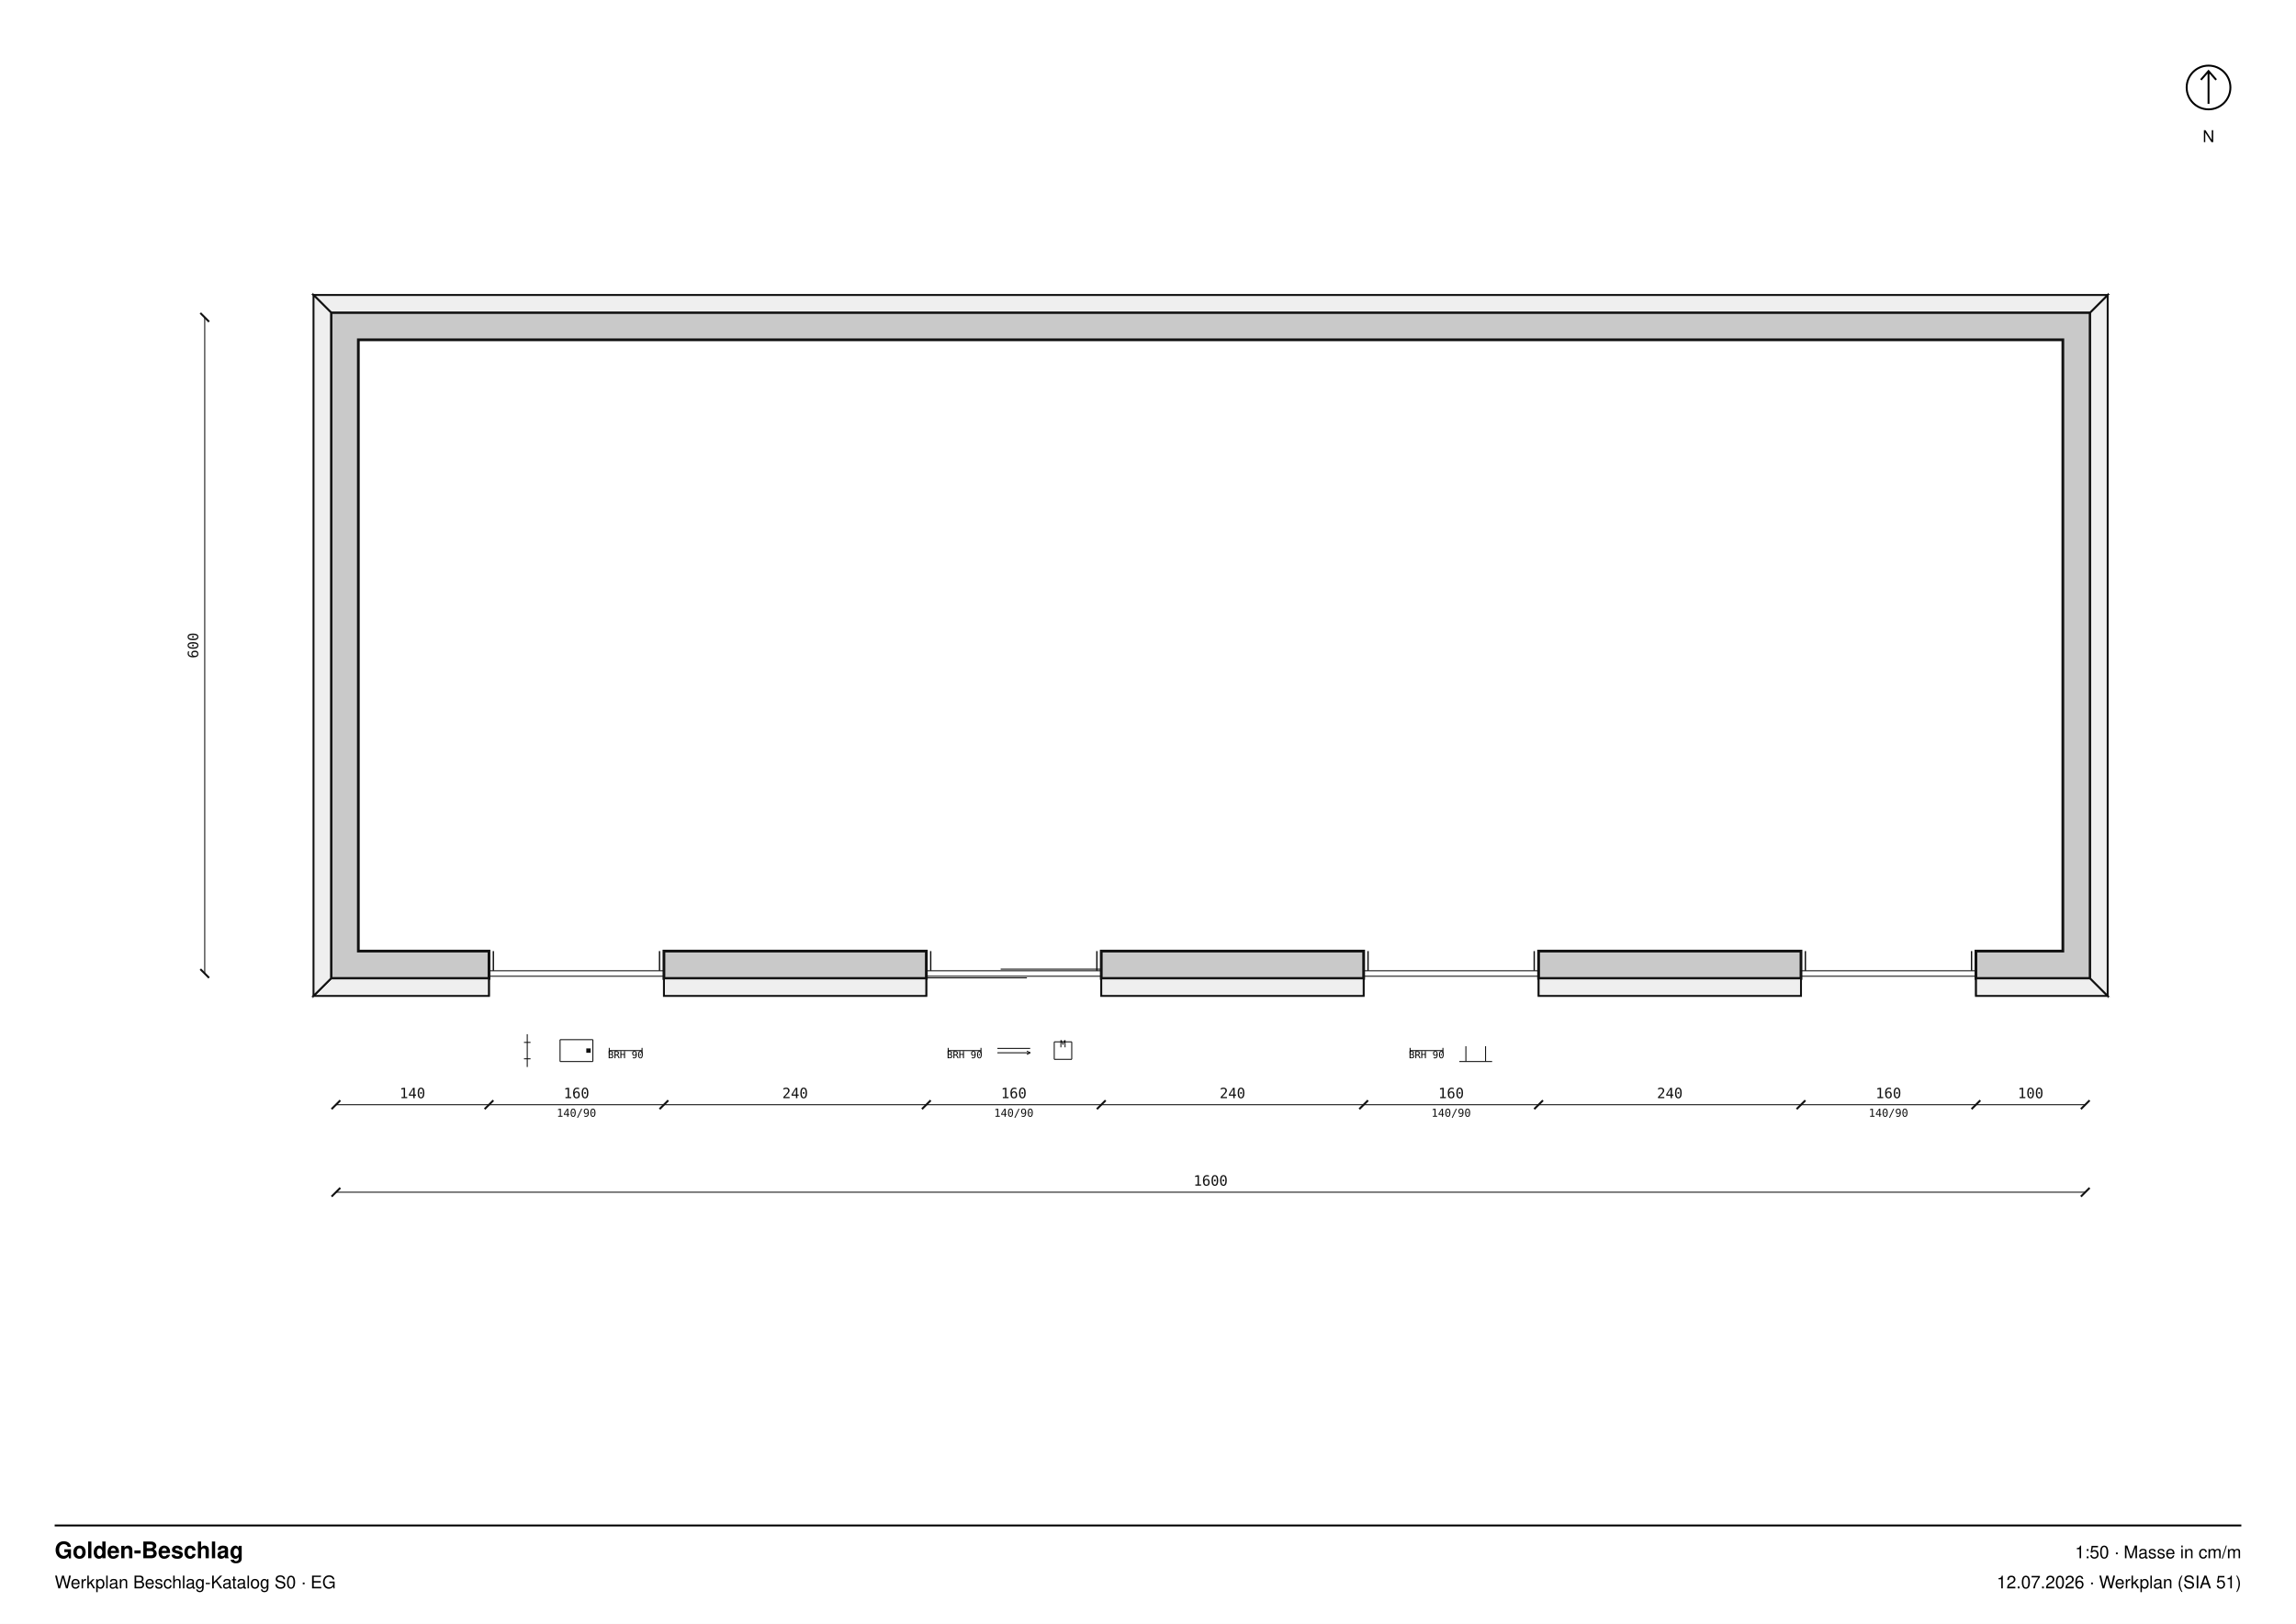
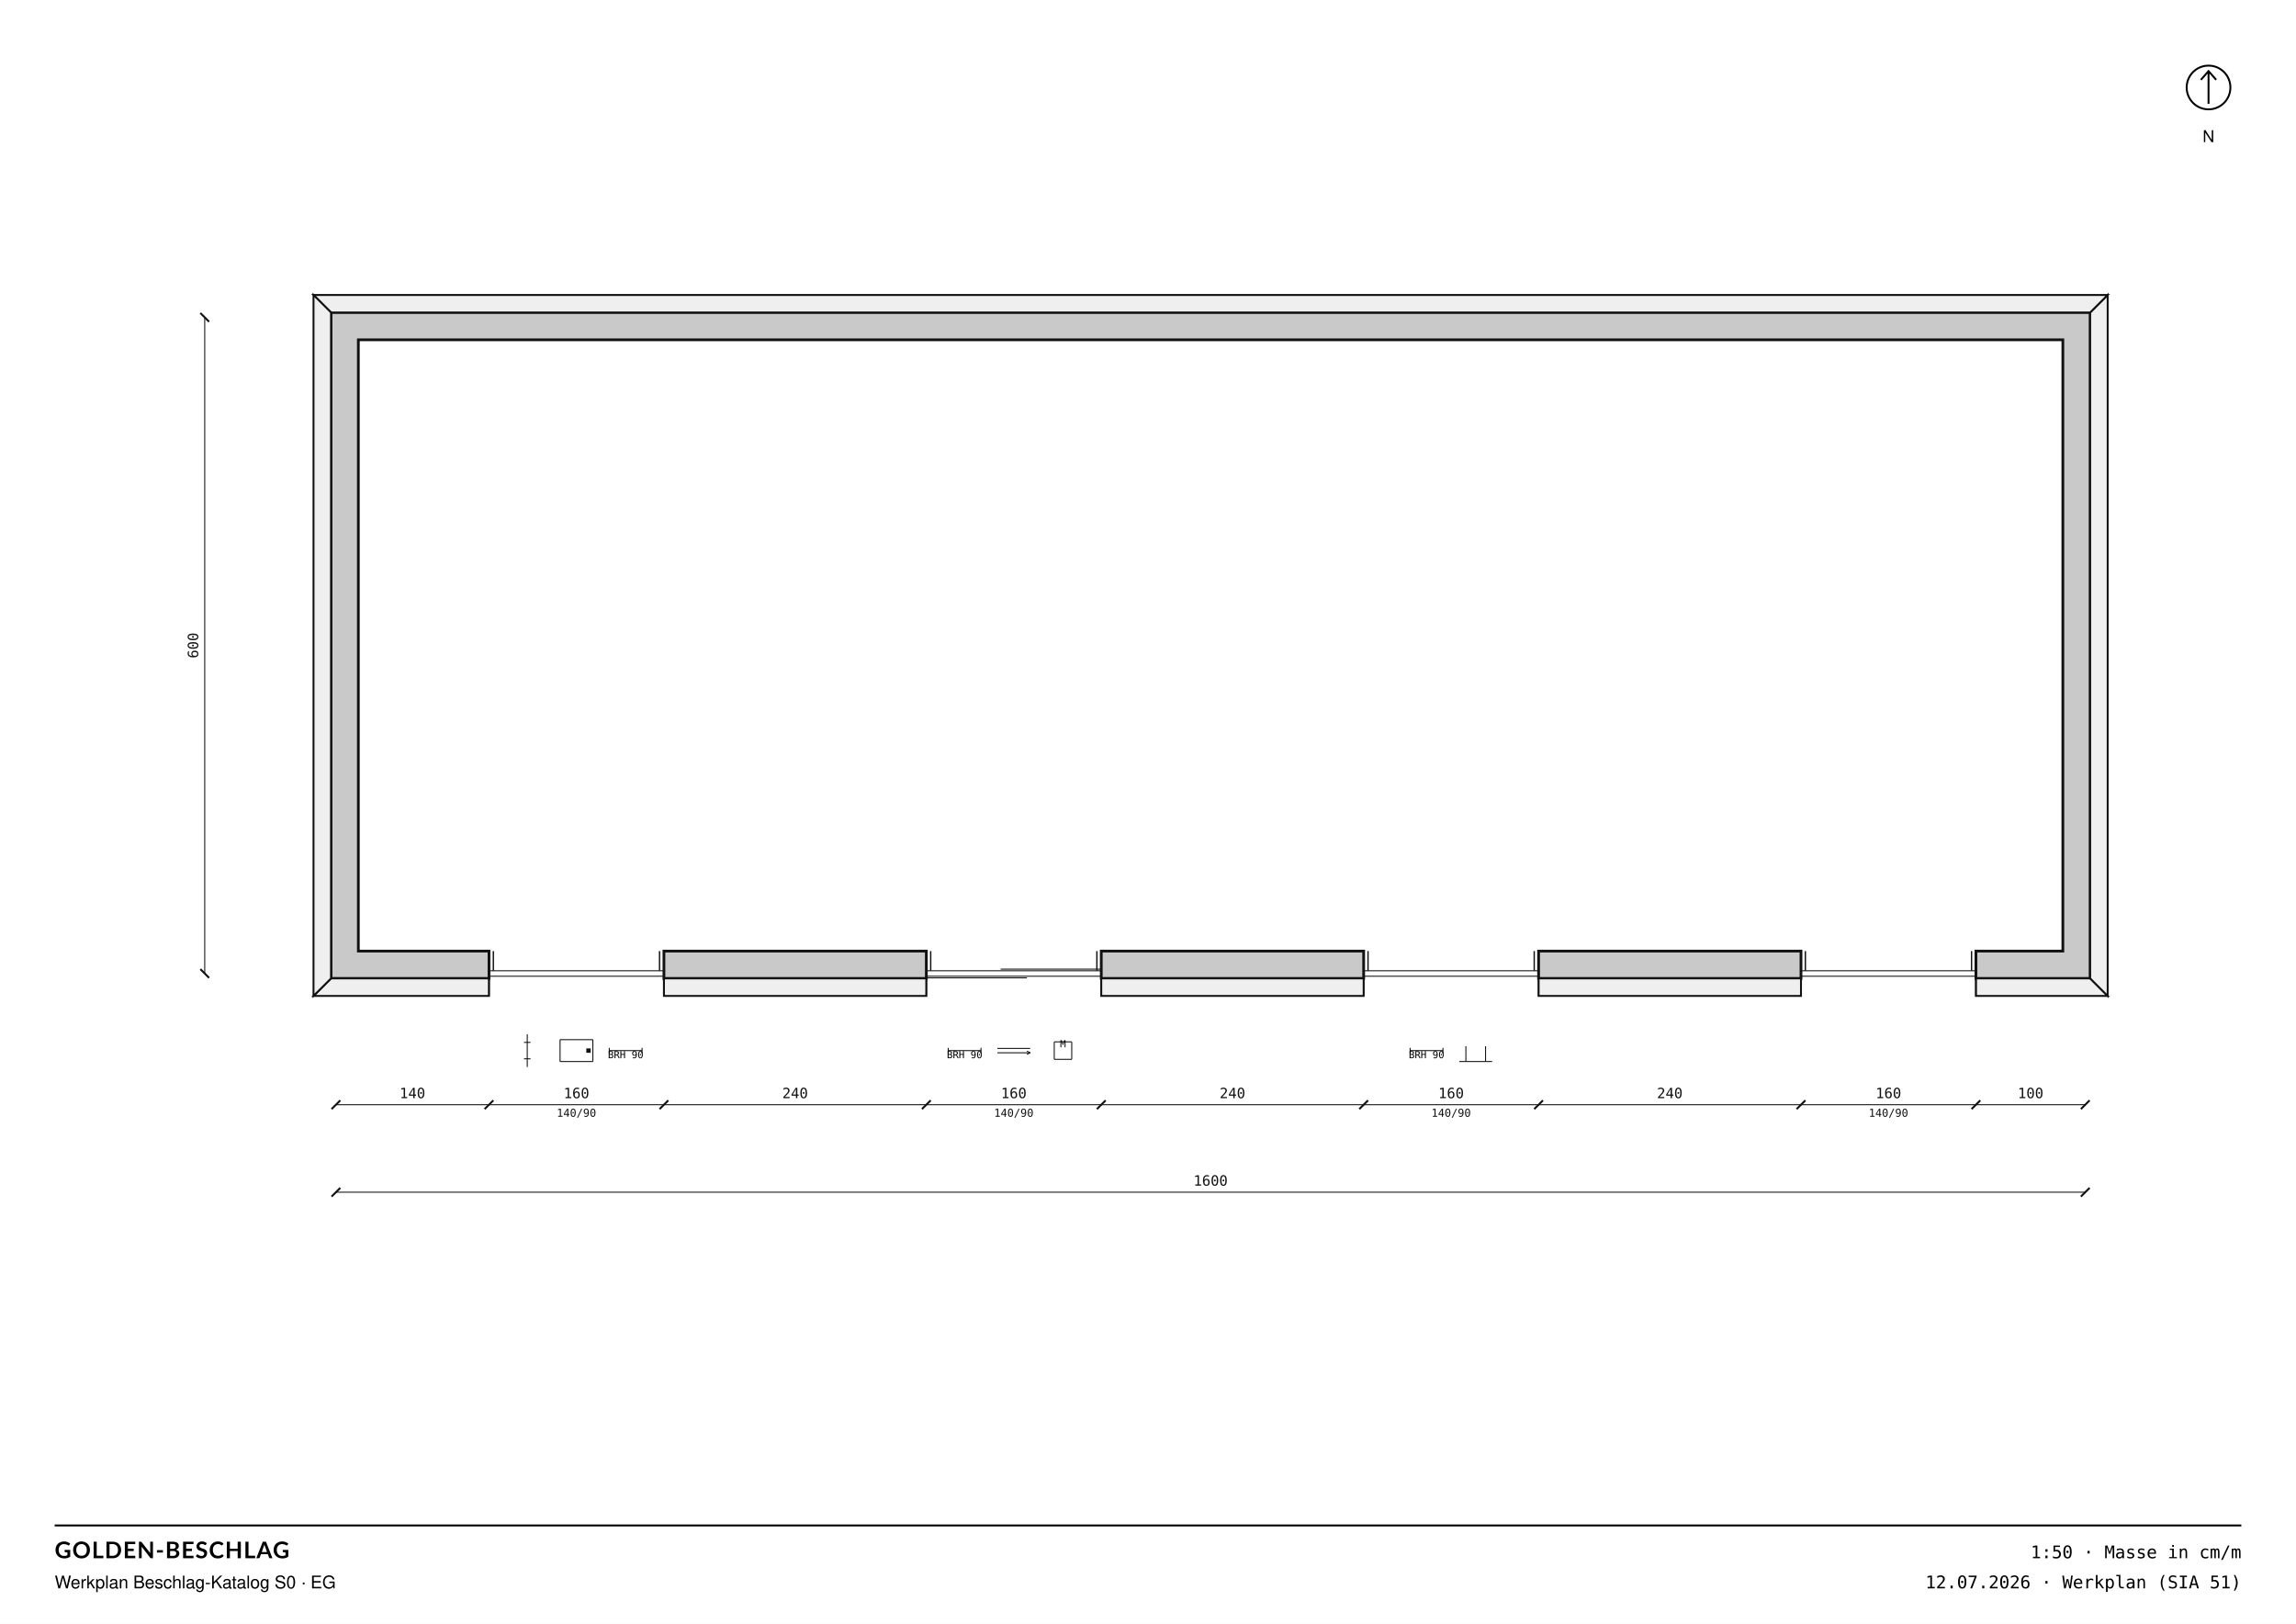
<svg xmlns="http://www.w3.org/2000/svg" width="420mm" height="297mm" viewBox="0 0 420 297" font-family="Helvetica, Arial, sans-serif">
  <rect width="420" height="297" fill="white" />
  <g transform="translate(61.45, 178.05) scale(0.02)">
    <path d="M 1400 -205 L 205 -205 L 205 -5795 L 15795 -5795 L 15795 -205 L 15000 -205 L 15000 45 L 16045 45 L 16045 -6045 L -45 -6045 L -45 45 L 1400 45 Z M 13400 -205 L 11000 -205 L 11000 45 L 13400 45 Z M 9400 -205 L 7000 -205 L 7000 45 L 9400 45 Z M 5400 -205 L 3000 -205 L 3000 45 L 5400 45 Z" fill-rule="evenodd" fill="#c9c9c9" stroke="#111" stroke-width="25" />
    <path d="M 16205 205 L 16045 45 L 15000 45 L 15000 205 Z M 13400 205 L 13400 45 L 11000 45 L 11000 205 Z M 9400 205 L 9400 45 L 7000 45 L 7000 205 Z M 5400 205 L 5400 45 L 3000 45 L 3000 205 Z M 1400 205 L 1400 45 L -45 45 L -205 205 Z" fill-rule="evenodd" fill="#efefef" stroke="#111" stroke-width="17.5" />
    <path d="M 16045 45 L 16045 -6045 L 16205 -6205 L 16205 205 Z" fill-rule="evenodd" fill="#efefef" stroke="#111" stroke-width="17.5" />
    <path d="M 16045 -6045 L -45 -6045 L -205 -6205 L 16205 -6205 Z" fill-rule="evenodd" fill="#efefef" stroke="#111" stroke-width="17.5" />
    <path d="M -45 -6045 L -45 45 L -205 205 L -205 -6205 Z" fill-rule="evenodd" fill="#efefef" stroke="#111" stroke-width="17.5" />
    <path d="M 2290 725 L 2330 725 L 2330 685 L 2290 685 Z" fill-rule="evenodd" fill="#111" stroke="none" />
    <line x1="1400" y1="-205" x2="1400" y2="205" stroke="#111" stroke-width="12.5" />
    <line x1="3000" y1="-205" x2="3000" y2="205" stroke="#111" stroke-width="12.5" />
    <line x1="1400" y1="25" x2="3000" y2="25" stroke="#111" stroke-width="9" />
    <line x1="1400" y1="-25" x2="3000" y2="-25" stroke="#111" stroke-width="9" />
    <line x1="1440" y1="-205" x2="1440" y2="-25" stroke="#111" stroke-width="12.5" />
    <line x1="2960" y1="-205" x2="2960" y2="-25" stroke="#111" stroke-width="12.5" />
    <line x1="5400" y1="-205" x2="5400" y2="205" stroke="#111" stroke-width="12.5" />
    <line x1="7000" y1="-205" x2="7000" y2="205" stroke="#111" stroke-width="12.5" />
    <line x1="5400" y1="25" x2="7000" y2="25" stroke="#111" stroke-width="9" />
    <line x1="5400" y1="-25" x2="7000" y2="-25" stroke="#111" stroke-width="9" />
    <line x1="5440" y1="-205" x2="5440" y2="-25" stroke="#111" stroke-width="12.5" />
    <line x1="6960" y1="-205" x2="6960" y2="-25" stroke="#111" stroke-width="12.5" />
    <line x1="5400" y1="40" x2="6320" y2="40" stroke="#111" stroke-width="9" />
    <line x1="6080" y1="-40" x2="7000" y2="-40" stroke="#111" stroke-width="9" />
    <line x1="9400" y1="-205" x2="9400" y2="205" stroke="#111" stroke-width="12.5" />
    <line x1="11000" y1="-205" x2="11000" y2="205" stroke="#111" stroke-width="12.5" />
    <line x1="9400" y1="25" x2="11000" y2="25" stroke="#111" stroke-width="9" />
    <line x1="9400" y1="-25" x2="11000" y2="-25" stroke="#111" stroke-width="9" />
    <line x1="9440" y1="-205" x2="9440" y2="-25" stroke="#111" stroke-width="12.5" />
    <line x1="10960" y1="-205" x2="10960" y2="-25" stroke="#111" stroke-width="12.5" />
    <line x1="13400" y1="-205" x2="13400" y2="205" stroke="#111" stroke-width="12.5" />
    <line x1="15000" y1="-205" x2="15000" y2="205" stroke="#111" stroke-width="12.5" />
    <line x1="13400" y1="25" x2="15000" y2="25" stroke="#111" stroke-width="9" />
    <line x1="13400" y1="-25" x2="15000" y2="-25" stroke="#111" stroke-width="9" />
    <line x1="13440" y1="-205" x2="13440" y2="-25" stroke="#111" stroke-width="12.5" />
    <line x1="14960" y1="-205" x2="14960" y2="-25" stroke="#111" stroke-width="12.5" />
    <line x1="1750" y1="855" x2="1750" y2="555" stroke="#111" stroke-width="9" />
    <line x1="1720" y1="780" x2="1780" y2="780" stroke="#111" stroke-width="9" />
    <line x1="1720" y1="630" x2="1780" y2="630" stroke="#111" stroke-width="9" />
    <line x1="2050" y1="805" x2="2350" y2="805" stroke="#111" stroke-width="9" />
    <line x1="2350" y1="805" x2="2350" y2="605" stroke="#111" stroke-width="9" />
    <line x1="2350" y1="605" x2="2050" y2="605" stroke="#111" stroke-width="9" />
    <line x1="2050" y1="605" x2="2050" y2="805" stroke="#111" stroke-width="9" />
    <line x1="2500" y1="705" x2="2800" y2="705" stroke="#111" stroke-width="9" />
    <line x1="2500" y1="730" x2="2500" y2="680" stroke="#111" stroke-width="9" />
    <line x1="2800" y1="730" x2="2800" y2="680" stroke="#111" stroke-width="9" />
    <line x1="5600" y1="705" x2="5900" y2="705" stroke="#111" stroke-width="9" />
    <line x1="5600" y1="730" x2="5600" y2="680" stroke="#111" stroke-width="9" />
    <line x1="5900" y1="730" x2="5900" y2="680" stroke="#111" stroke-width="9" />
    <line x1="6050" y1="725" x2="6350" y2="725" stroke="#111" stroke-width="9" />
    <line x1="6050" y1="685" x2="6350" y2="685" stroke="#111" stroke-width="9" />
    <line x1="6350" y1="725" x2="6320" y2="740" stroke="#111" stroke-width="9" />
    <line x1="6350" y1="725" x2="6320" y2="710" stroke="#111" stroke-width="9" />
    <line x1="6570" y1="785" x2="6730" y2="785" stroke="#111" stroke-width="9" />
    <line x1="6730" y1="785" x2="6730" y2="625" stroke="#111" stroke-width="9" />
    <line x1="6730" y1="625" x2="6570" y2="625" stroke="#111" stroke-width="9" />
    <line x1="6570" y1="625" x2="6570" y2="785" stroke="#111" stroke-width="9" />
    <line x1="9825" y1="705" x2="10125" y2="705" stroke="#111" stroke-width="9" />
    <line x1="9825" y1="730" x2="9825" y2="680" stroke="#111" stroke-width="9" />
    <line x1="10125" y1="730" x2="10125" y2="680" stroke="#111" stroke-width="9" />
    <line x1="10275" y1="805" x2="10575" y2="805" stroke="#111" stroke-width="9" />
    <line x1="10335" y1="805" x2="10335" y2="665" stroke="#111" stroke-width="9" />
    <line x1="10515" y1="805" x2="10515" y2="665" stroke="#111" stroke-width="9" />
    <text x="2650" y="775" text-anchor="middle" font-size="90" font-family="'IBM Plex Mono', ui-monospace, monospace">BRH 90</text>
    <text x="5750" y="775" text-anchor="middle" font-size="90" font-family="'IBM Plex Mono', ui-monospace, monospace">BRH 90</text>
    <text x="6650" y="675" text-anchor="middle" font-size="90" font-family="'IBM Plex Mono', ui-monospace, monospace">M</text>
    <text x="9975" y="775" text-anchor="middle" font-size="90" font-family="'IBM Plex Mono', ui-monospace, monospace">BRH 90</text>
    <g stroke="#111" fill="#111">
      <line x1="0" y1="1200" x2="16000" y2="1200" stroke-width="9" />
      <line x1="-40" y1="1240" x2="40" y2="1160" stroke-width="18" />
      <line x1="1360" y1="1240" x2="1440" y2="1160" stroke-width="18" />
      <line x1="2960" y1="1240" x2="3040" y2="1160" stroke-width="18" />
      <line x1="5360" y1="1240" x2="5440" y2="1160" stroke-width="18" />
      <line x1="6960" y1="1240" x2="7040" y2="1160" stroke-width="18" />
      <line x1="9360" y1="1240" x2="9440" y2="1160" stroke-width="18" />
      <line x1="10960" y1="1240" x2="11040" y2="1160" stroke-width="18" />
      <line x1="13360" y1="1240" x2="13440" y2="1160" stroke-width="18" />
      <line x1="14960" y1="1240" x2="15040" y2="1160" stroke-width="18" />
      <line x1="15960" y1="1240" x2="16040" y2="1160" stroke-width="18" />
      <text x="700" y="1140" text-anchor="middle" font-size="130" font-family="'IBM Plex Mono', ui-monospace, monospace" stroke="none">140</text>
      <text x="2200" y="1140" text-anchor="middle" font-size="130" font-family="'IBM Plex Mono', ui-monospace, monospace" stroke="none">160</text>
      <text x="2200" y="1310" text-anchor="middle" font-size="100" font-family="'IBM Plex Mono', ui-monospace, monospace" stroke="none">140/90</text>
      <text x="4200" y="1140" text-anchor="middle" font-size="130" font-family="'IBM Plex Mono', ui-monospace, monospace" stroke="none">240</text>
      <text x="6200" y="1140" text-anchor="middle" font-size="130" font-family="'IBM Plex Mono', ui-monospace, monospace" stroke="none">160</text>
      <text x="6200" y="1310" text-anchor="middle" font-size="100" font-family="'IBM Plex Mono', ui-monospace, monospace" stroke="none">140/90</text>
      <text x="8200" y="1140" text-anchor="middle" font-size="130" font-family="'IBM Plex Mono', ui-monospace, monospace" stroke="none">240</text>
      <text x="10200" y="1140" text-anchor="middle" font-size="130" font-family="'IBM Plex Mono', ui-monospace, monospace" stroke="none">160</text>
      <text x="10200" y="1310" text-anchor="middle" font-size="100" font-family="'IBM Plex Mono', ui-monospace, monospace" stroke="none">140/90</text>
      <text x="12200" y="1140" text-anchor="middle" font-size="130" font-family="'IBM Plex Mono', ui-monospace, monospace" stroke="none">240</text>
      <text x="14200" y="1140" text-anchor="middle" font-size="130" font-family="'IBM Plex Mono', ui-monospace, monospace" stroke="none">160</text>
      <text x="14200" y="1310" text-anchor="middle" font-size="100" font-family="'IBM Plex Mono', ui-monospace, monospace" stroke="none">140/90</text>
      <text x="15500" y="1140" text-anchor="middle" font-size="130" font-family="'IBM Plex Mono', ui-monospace, monospace" stroke="none">100</text>
    </g>
    <g stroke="#111" fill="#111">
      <line x1="0" y1="2000" x2="16000" y2="2000" stroke-width="9" />
      <line x1="-40" y1="2040" x2="40" y2="1960" stroke-width="18" />
      <line x1="15960" y1="2040" x2="16040" y2="1960" stroke-width="18" />
      <text x="8000" y="1940" text-anchor="middle" font-size="130" font-family="'IBM Plex Mono', ui-monospace, monospace" stroke="none">1600</text>
    </g>
    <g stroke="#111" fill="#111">
      <line x1="-1200" y1="0" x2="-1200" y2="-6000" stroke-width="9" />
      <line x1="-1240" y1="-40" x2="-1160" y2="40" stroke-width="18" />
      <line x1="-1240" y1="-6040" x2="-1160" y2="-5960" stroke-width="18" />
      <text x="-1260" y="-3000" text-anchor="middle" font-size="130" font-family="'IBM Plex Mono', ui-monospace, monospace" stroke="none" transform="rotate(-90 -1260 -3000)">600</text>
    </g>
  </g>
  <g stroke="black" fill="none" stroke-width="0.35">
    <circle cx="404" cy="16" r="4" />
    <path d="M 404 19 L 404 13 M 402.6 14.6 L 404 13 L 405.4 14.6" />
    <text x="404" y="26" text-anchor="middle" font-size="3" stroke="none" fill="black">N</text>
  </g>
  <g font-size="3.2">
    <line x1="10" y1="279" x2="410" y2="279" stroke="black" stroke-width="0.35" />
-     <text x="10" y="285" font-weight="bold" font-size="4.2">Golden-Beschlag</text>
+     <text x="10" y="285" font-weight="bold" font-family="'Lato', Helvetica, Arial, sans-serif" letter-spacing="0.04em" font-size="4.2">GOLDEN-BESCHLAG</text>
    <text x="10" y="290.5">Werkplan Beschlag-Katalog S0 · EG</text>
-     <text x="410" y="285" text-anchor="end">1:50 · Masse in cm/m</text>
-     <text x="410" y="290.5" text-anchor="end">12.07.2026 · Werkplan (SIA 51)</text>
+     <text x="410" y="285" text-anchor="end" font-family="'IBM Plex Mono', ui-monospace, monospace" font-feature-settings="'tnum'">1:50 · Masse in cm/m</text>
+     <text x="410" y="290.5" text-anchor="end" font-family="'IBM Plex Mono', ui-monospace, monospace" font-feature-settings="'tnum'">12.07.2026 · Werkplan (SIA 51)</text>
  </g>
</svg>
